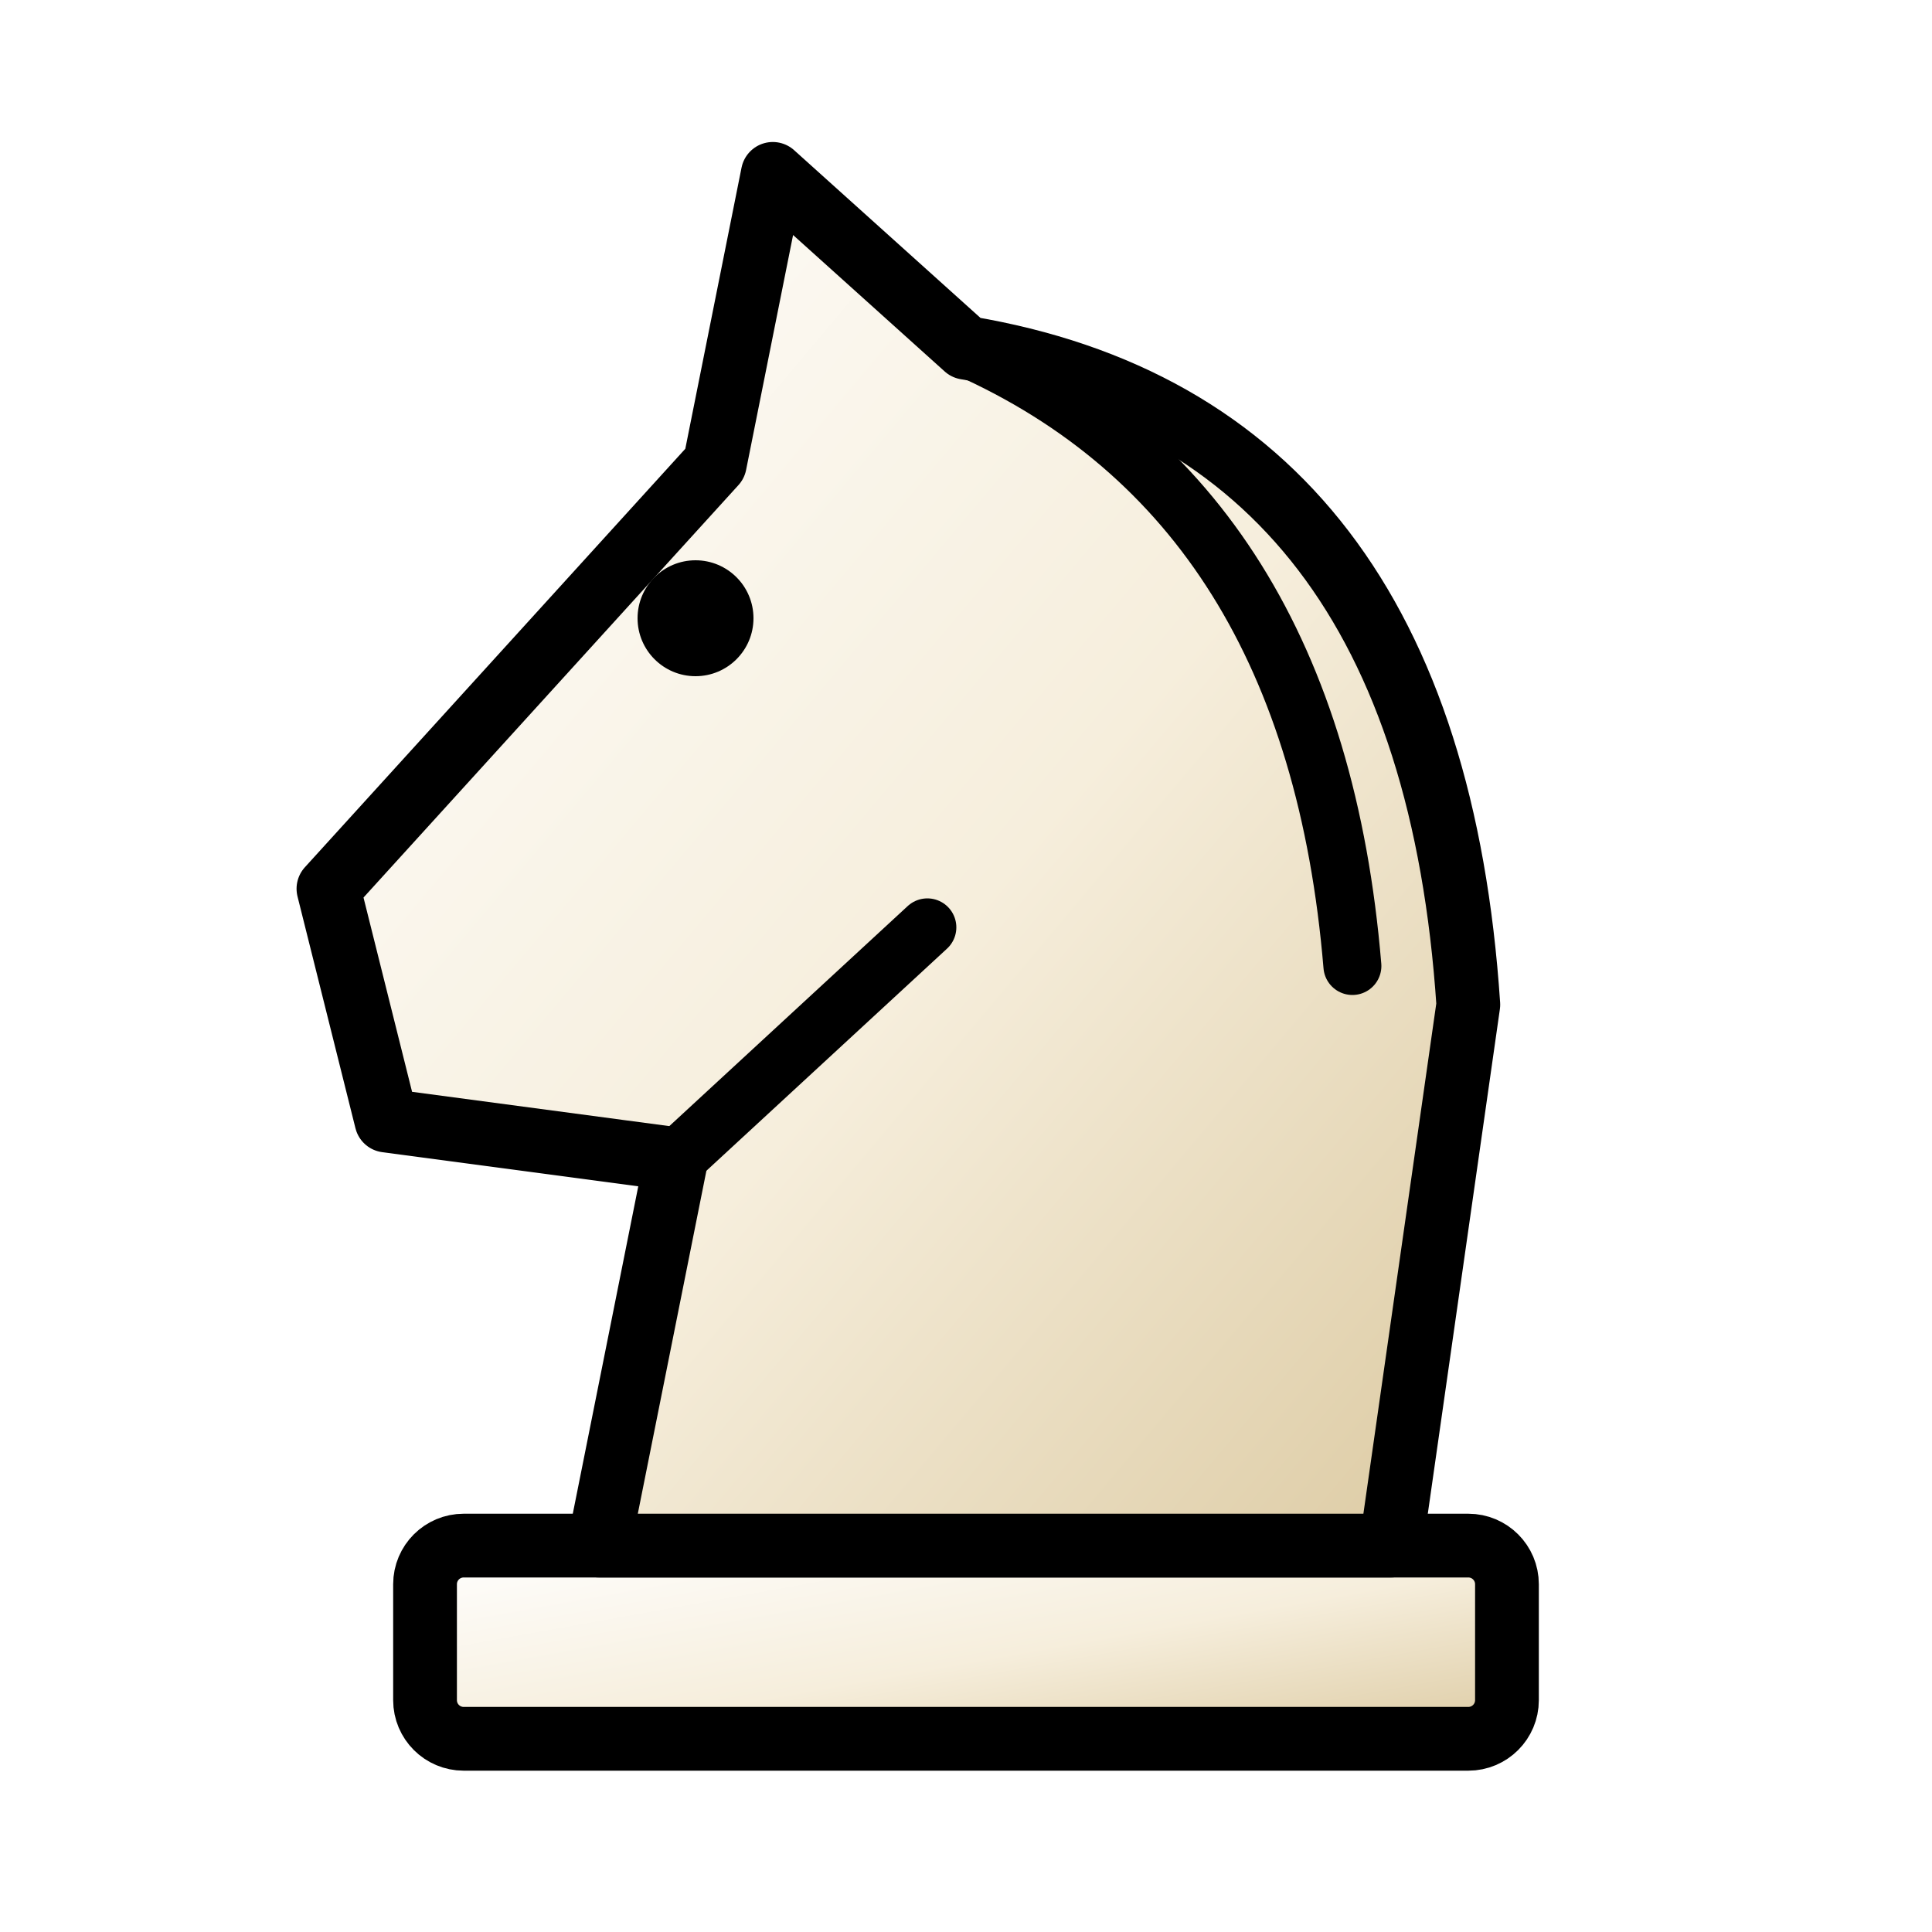
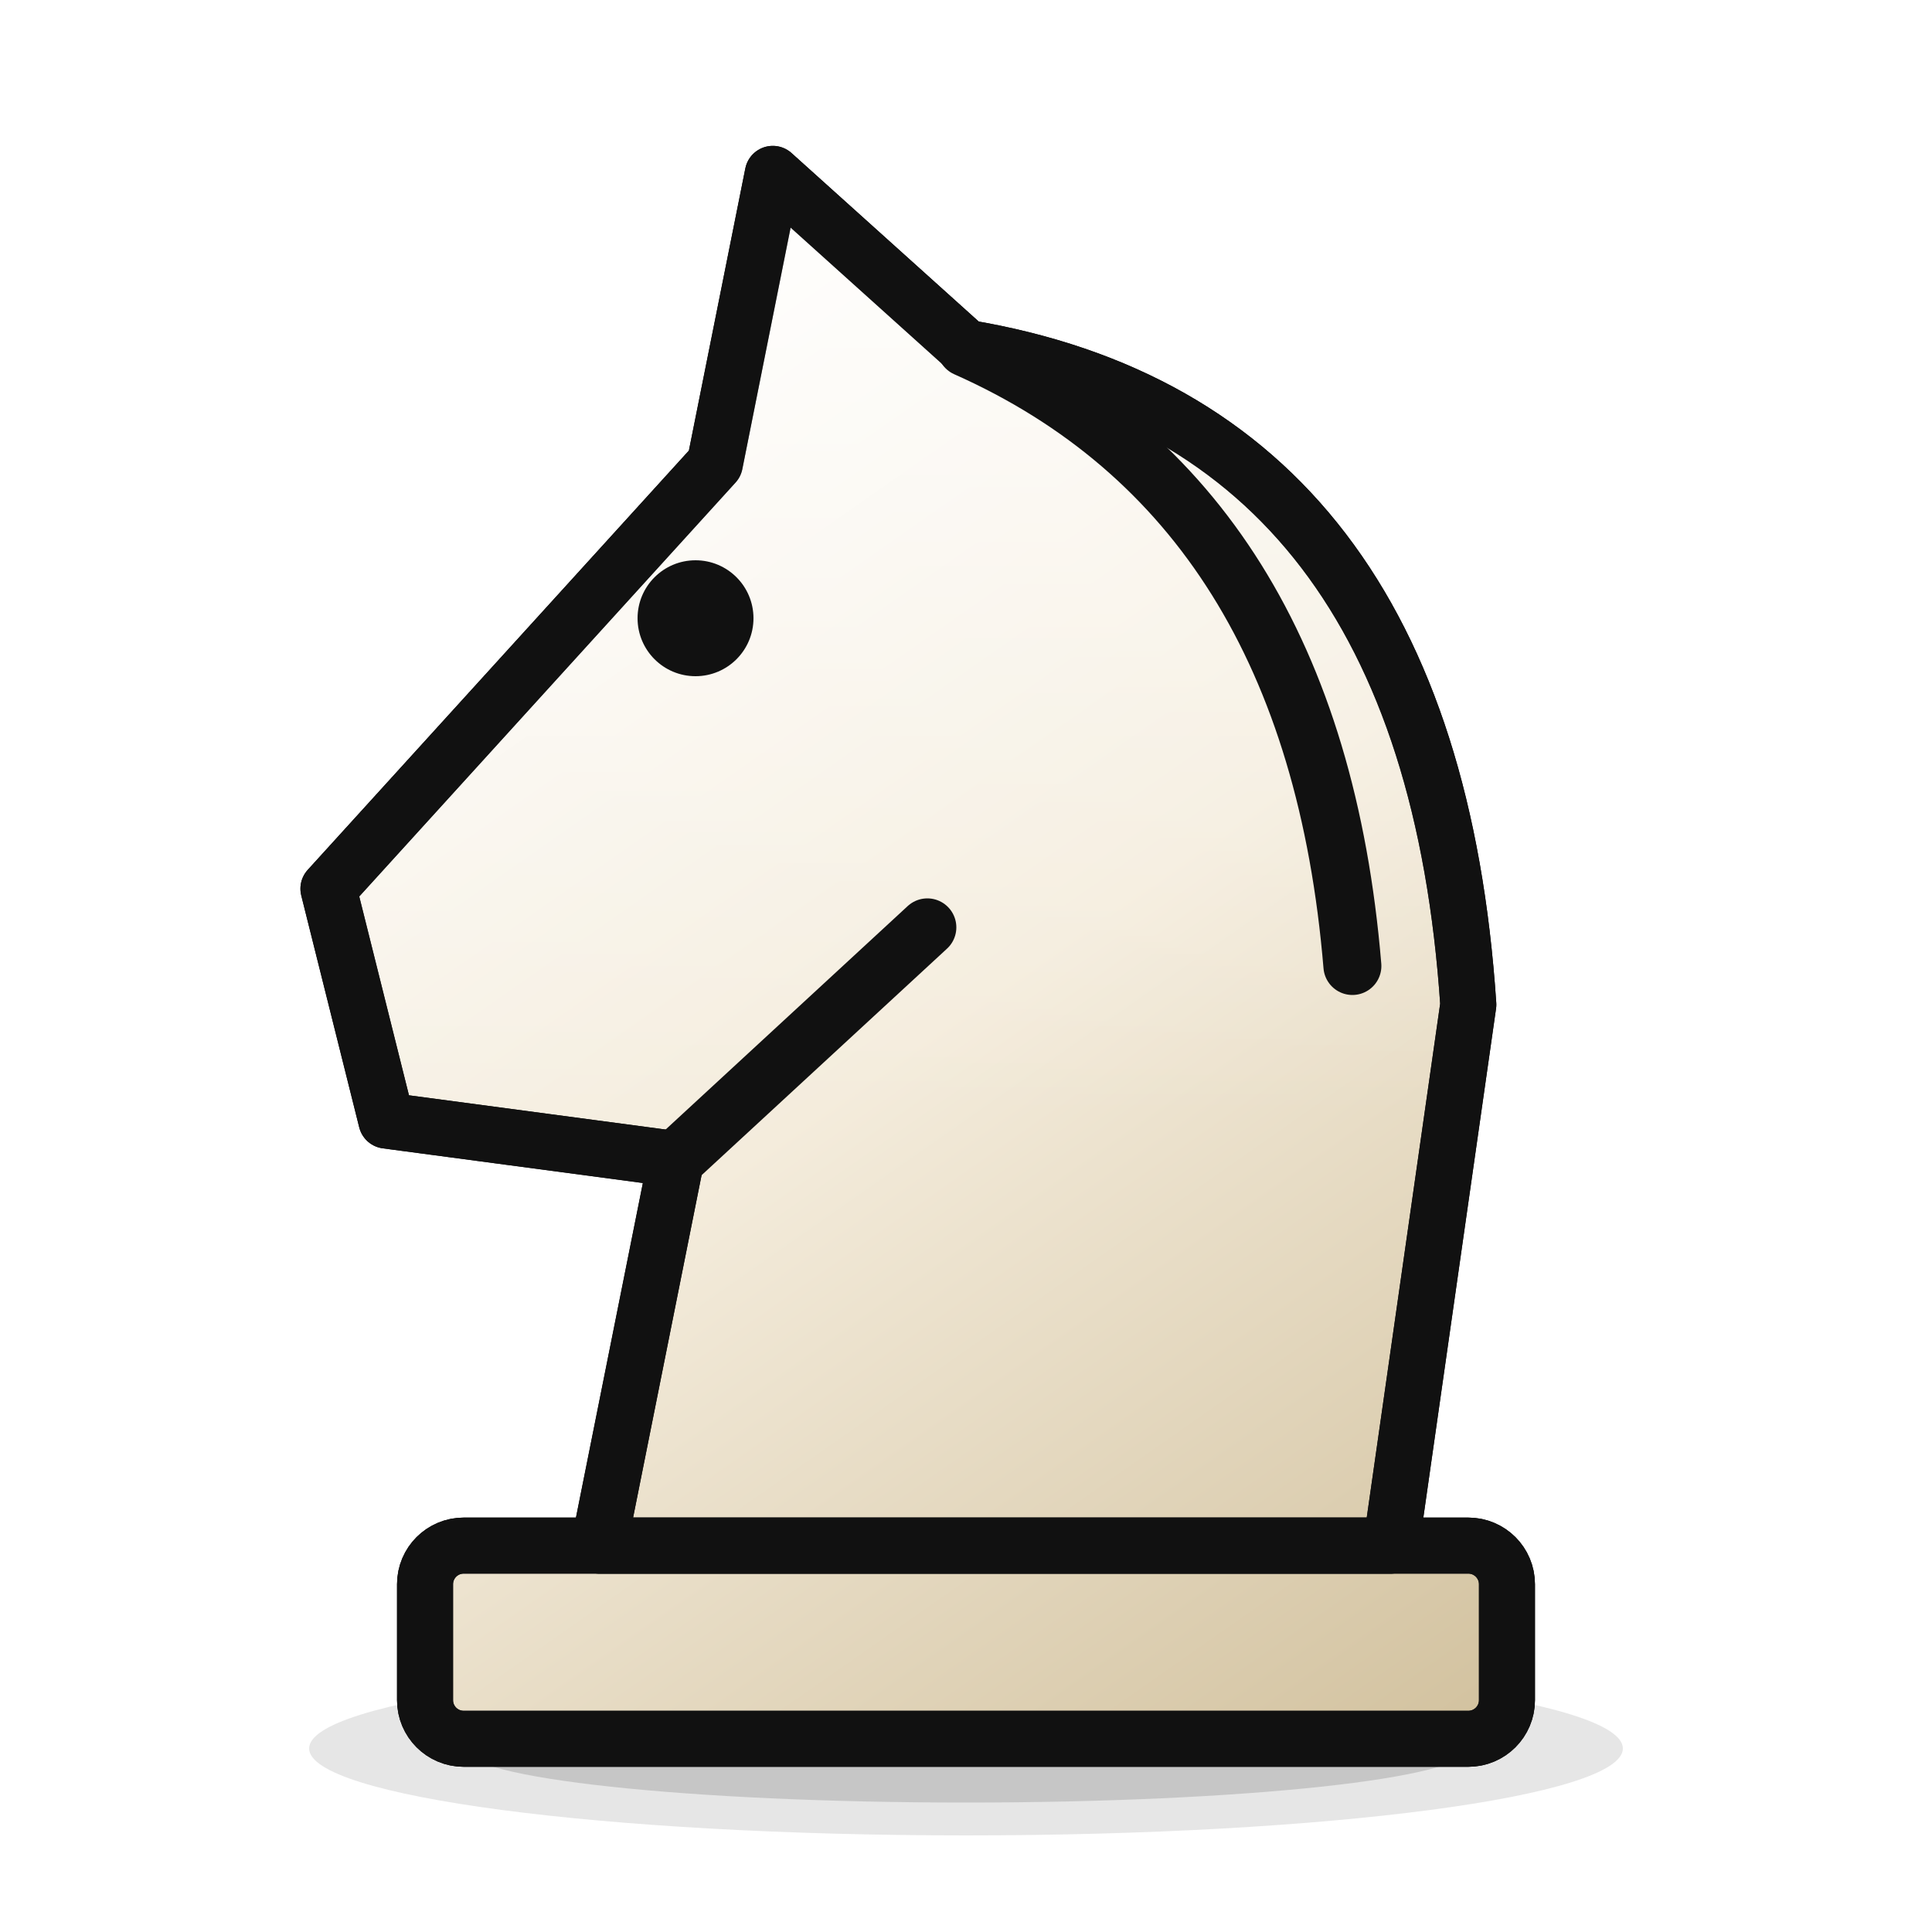
<svg xmlns="http://www.w3.org/2000/svg" viewBox="0 0 100 100">
  <defs>
-     <linearGradient id="modernwN" x1="0" y1="0" x2="1" y2="1">
+     <linearGradient id="modernwN" gradientUnits="userSpaceOnUse" x1="22" y1="12" x2="78" y2="92">
      <stop offset="0" stop-color="#ffffff" />
-       <stop offset="0.55" stop-color="#f6eedc" />
-       <stop offset="1" stop-color="#dccaa2" />
+       <stop offset="0.5" stop-color="#f4ecdc" />
+       <stop offset="1" stop-color="#d0bf9b" />
+     </linearGradient>
+     <linearGradient id="modernwNg" gradientUnits="userSpaceOnUse" x1="0" y1="10" x2="0" y2="58">
+       <stop offset="0" stop-color="#ffffff" stop-opacity="0.6" />
+       <stop offset="1" stop-color="#ffffff" stop-opacity="0" />
    </linearGradient>
  </defs>
-   <g fill="url(#modernwN)" stroke="#000000" stroke-width="3.3" stroke-linejoin="round">
+   <ellipse cx="50" cy="90.5" rx="34" ry="4.5" fill="#000" opacity="0.10" />
+   <ellipse cx="50" cy="90.5" rx="26" ry="2.8" fill="#000" opacity="0.14" />
+   <g fill="url(#modernwN)" stroke="#111111" stroke-width="2.9" stroke-linejoin="round">
    <rect x="22" y="80" width="56" height="10" rx="2" />
    <path d="M31 80 L35 60 L20 58 L17 46 L37 24 L40 9 L50 18 Q74 22 76 52 L72 80 Z" />
  </g>
-   <g fill="none" stroke="#000000" stroke-width="3" stroke-linecap="round">
+   <g fill="url(#modernwNg)">
+     <rect x="22" y="80" width="56" height="10" rx="2" />
+     <path d="M31 80 L35 60 L20 58 L17 46 L37 24 L40 9 L50 18 Q74 22 76 52 L72 80 Z" />
+   </g>
+   <g fill="none" stroke="#111111" stroke-width="2.9" stroke-linejoin="round">
+     <rect x="22" y="80" width="56" height="10" rx="2" />
+     <path d="M31 80 L35 60 L20 58 L17 46 L37 24 L40 9 L50 18 Q74 22 76 52 L72 80 Z" />
+   </g>
+   <g fill="none" stroke="#111111" stroke-width="3" stroke-linecap="round">
    <path d="M35 60 L48 48" />
    <path d="M50 18 Q68 26 70 50" />
  </g>
-   <g fill="#000000">
+   <g fill="#111111">
    <circle cx="36" cy="32" r="3" />
  </g>
</svg>
